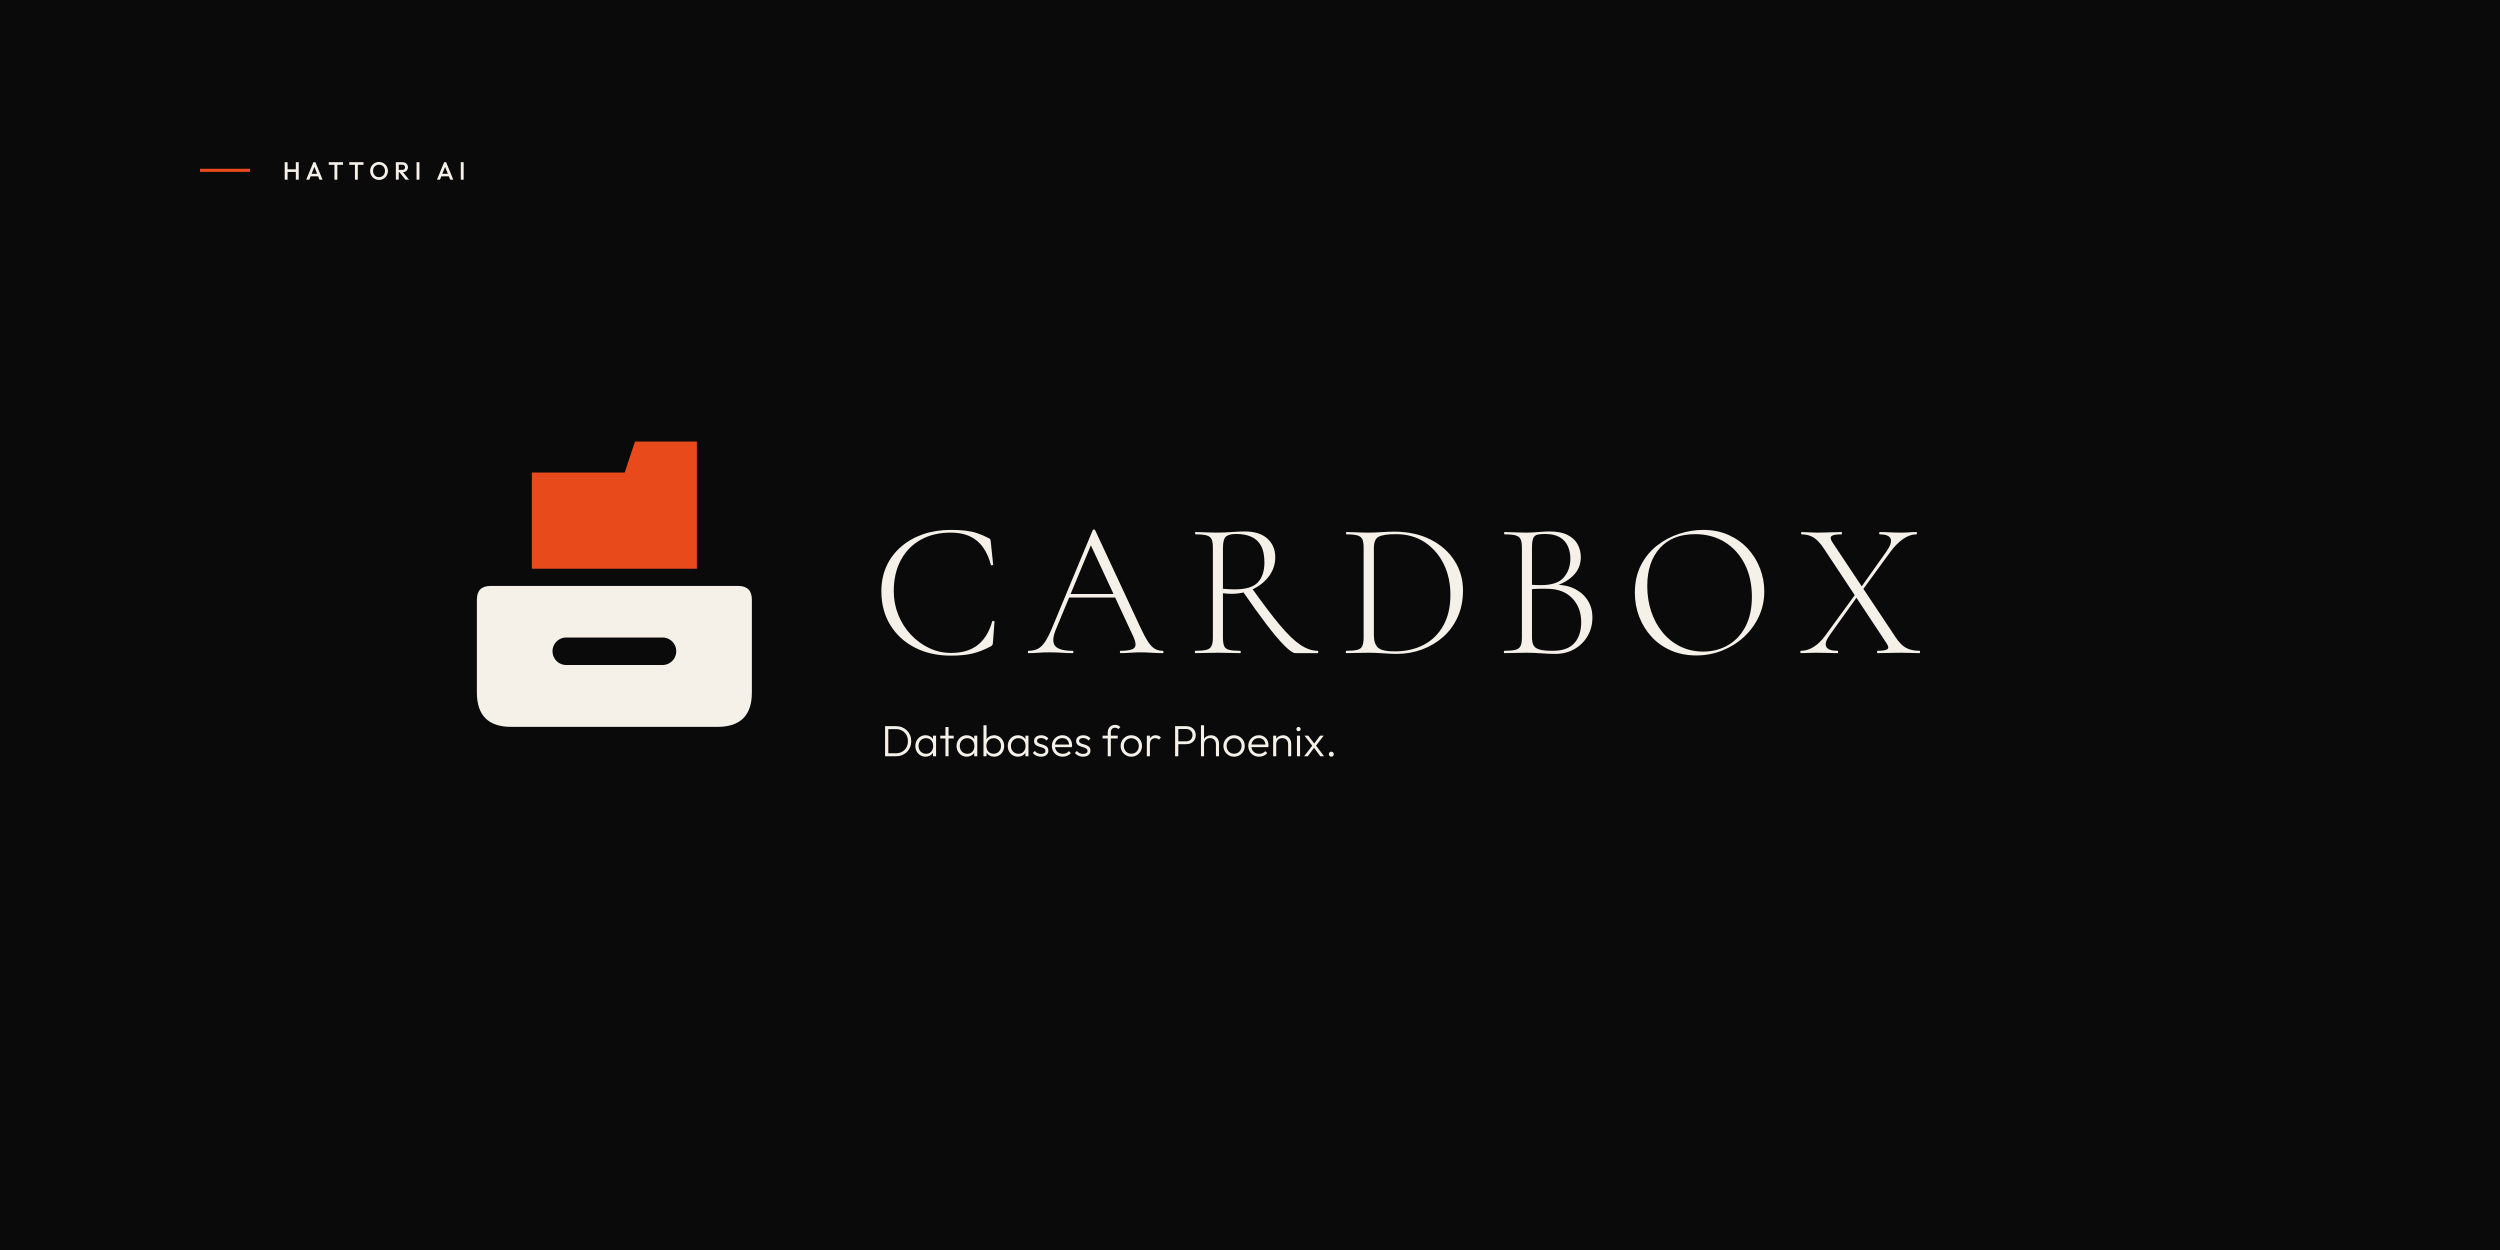
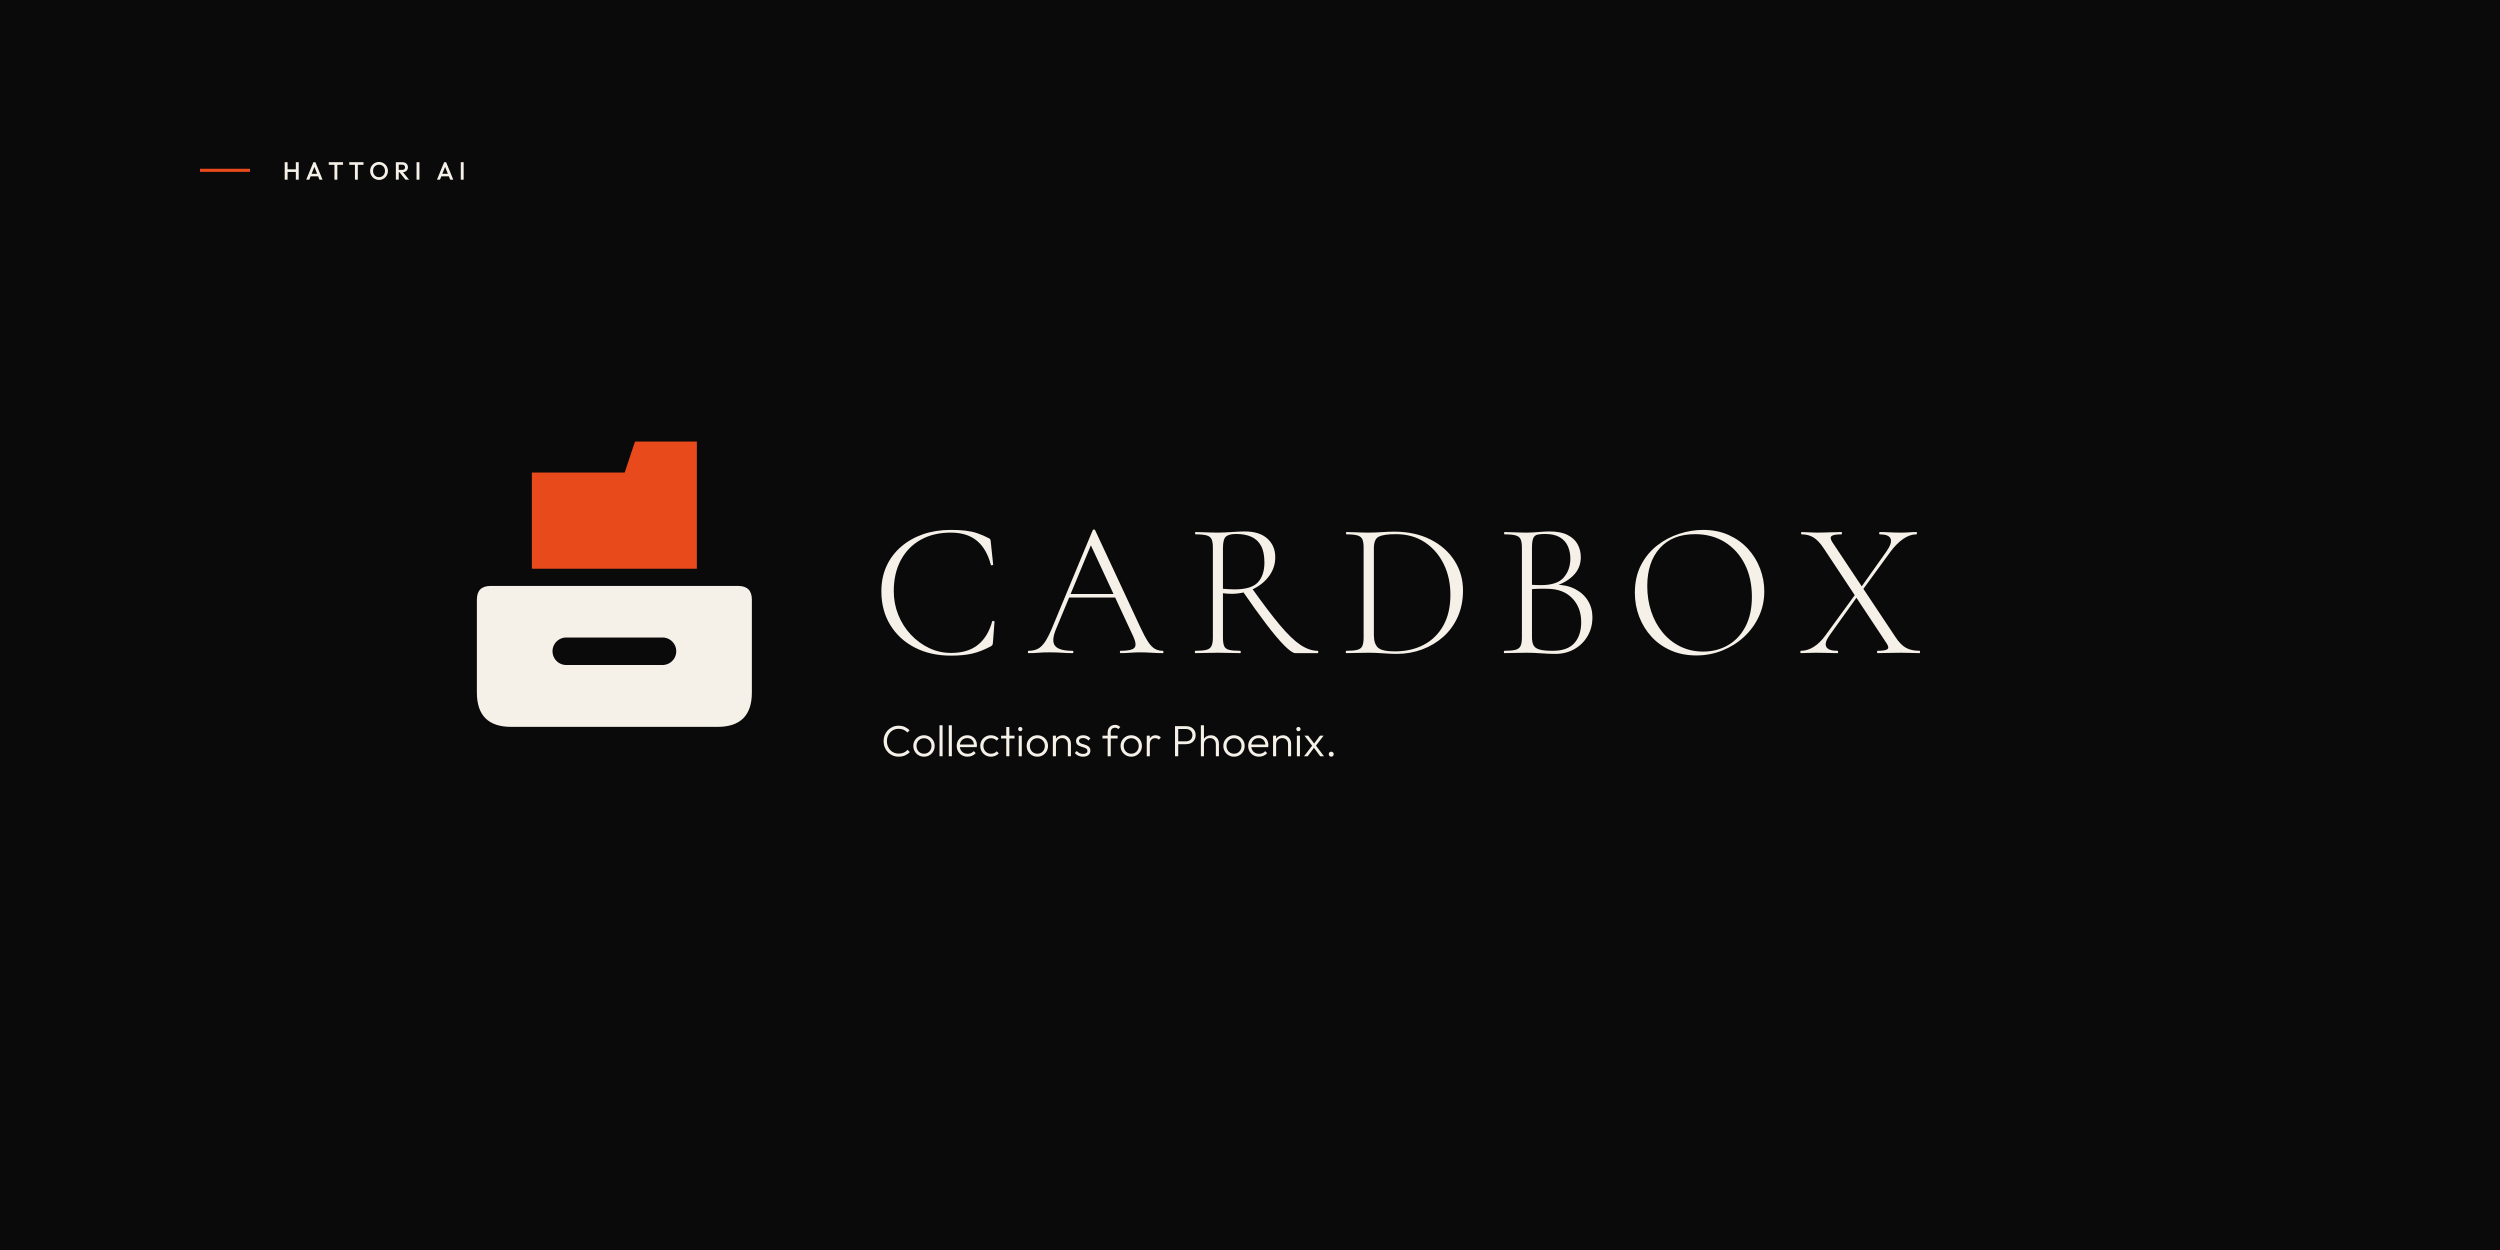
<svg xmlns="http://www.w3.org/2000/svg" width="1600" height="800" viewBox="0 0 1600 800" role="img" aria-labelledby="title description">
  <rect width="1600" height="800" fill="#0a0a0b" />
  <g transform="translate(270 254) scale(2.2)">
    <defs>
      <mask id="cardbox-label" maskUnits="userSpaceOnUse" x="0" y="0" width="112" height="112">
        <rect width="112" height="112" fill="white" />
        <path d="M42 74H70" stroke="black" stroke-width="8" stroke-linecap="round" />
      </mask>
    </defs>
    <path fill="#e84a1c" d="M32 22H59L62 13H80V50H32Z" />
    <g mask="url(#cardbox-label)">
      <path fill="#f5f0e8" d="M20 55H92Q96 55 96 59V86Q96 96 86 96H26Q16 96 16 86V59Q16 55 20 55Z" />
    </g>
  </g>
  <path d="M128 109H160" fill="none" stroke="#e84a1c" stroke-width="2" />
  <g fill="#f5f0e8" aria-label="CARDBOX">
    <path transform="translate(558 418)" d="M50.468 -78.864Q56.048 -78.864 60.078 -78.368Q64.108 -77.872 67.58 -76.694Q71.052 -75.516 74.896 -73.532Q75.64 -73.036 75.826 -72.726Q76.012 -72.416 76.136 -70.804L77.624 -56.668Q77.624 -56.42 76.942 -56.234Q76.26 -56.048 76.136 -56.544Q73.408 -66.836 67.146 -71.982Q60.884 -77.128 50.468 -77.128Q39.432 -77.128 31.248 -72.54Q23.064 -67.952 18.538 -59.52Q14.012 -51.088 14.012 -39.68Q14.012 -31.62 16.926 -24.428Q19.84 -17.236 24.986 -11.78Q30.132 -6.324 36.704 -3.224Q43.276 -0.124 50.716 -0.124Q61.38 -0.124 67.828 -5.27Q74.276 -10.416 77.004 -20.336Q77.128 -20.708 77.81 -20.584Q78.492 -20.46 78.492 -20.212L77.5 -7.068Q77.376 -5.58 77.128 -5.208Q76.88 -4.836 76.136 -4.34Q69.564 -0.868 63.922 0.372Q58.28 1.612 50.592 1.612Q37.572 1.612 27.528 -3.534Q17.484 -8.68 11.78 -17.98Q6.076 -27.28 6.076 -39.556Q6.076 -48.484 9.362 -55.676Q12.648 -62.868 18.662 -68.076Q24.676 -73.284 32.736 -76.074Q40.796 -78.864 50.468 -78.864Z" />
    <path transform="translate(658.068 418)" d="M24.8 -35.588 25.916 -37.82H58.032L58.9 -35.588ZM86.056 -1.488Q86.552 -1.488 86.552 -0.744Q86.552 0.0 86.056 0.0Q82.584 0.0 78.926 -0.248Q75.268 -0.496 71.92 -0.496Q68.076 -0.496 65.286 -0.248Q62.496 0.0 59.148 0.0Q58.652 0.0 58.652 -0.744Q58.652 -1.488 59.148 -1.488Q66.092 -1.488 67.89 -3.348Q69.688 -5.208 67.332 -10.416L39.308 -70.68L41.664 -72.788L17.732 -15.252Q14.632 -7.688 17.236 -4.588Q19.84 -1.488 28.272 -1.488Q28.892 -1.488 28.892 -0.744Q28.892 0.0 28.272 0.0Q24.552 0.0 21.452 -0.248Q18.352 -0.496 13.64 -0.496Q9.3 -0.496 6.634 -0.248Q3.968 0.0 0.248 0.0Q-0.248 0.0 -0.248 -0.744Q-0.248 -1.488 0.248 -1.488Q3.596 -1.488 6.076 -2.728Q8.556 -3.968 10.726 -7.192Q12.896 -10.416 15.376 -16.368L41.292 -78.74Q41.54 -79.112 42.098 -79.112Q42.656 -79.112 42.78 -78.74L71.548 -16.988Q74.4 -10.788 76.632 -7.378Q78.864 -3.968 81.096 -2.728Q83.328 -1.488 86.056 -1.488Z" />
    <path transform="translate(759.5 418)" d="M69.44 0.0Q67.332 0.0 62.496 -4.836Q57.66 -9.672 50.84 -18.662Q44.02 -27.652 35.588 -39.928L41.54 -41.788Q52.204 -26.784 59.644 -17.918Q67.084 -9.052 72.788 -5.27Q78.492 -1.488 83.824 -1.488Q84.196 -1.488 84.196 -0.744Q84.196 0.0 83.824 0.0Q78.244 0.0 74.71 0.0Q71.176 0.0 69.44 0.0ZM37.076 -77.872Q46.624 -77.872 51.646 -73.284Q56.668 -68.696 56.668 -61.38Q56.668 -54.808 52.824 -49.476Q48.98 -44.144 42.594 -41.044Q36.208 -37.944 28.52 -37.944Q27.404 -37.944 25.916 -38.068Q24.428 -38.192 23.188 -38.316V-10.044Q23.188 -6.448 23.932 -4.588Q24.676 -2.728 27.094 -2.108Q29.512 -1.488 34.224 -1.488Q34.596 -1.488 34.596 -0.744Q34.596 0.0 34.224 0.0Q31.248 0.0 27.714 -0.124Q24.18 -0.248 19.84 -0.248Q15.872 -0.248 12.152 -0.124Q8.432 0.0 5.456 0.0Q5.208 0.0 5.208 -0.744Q5.208 -1.488 5.456 -1.488Q10.168 -1.488 12.586 -2.108Q15.004 -2.728 15.872 -4.588Q16.74 -6.448 16.74 -10.044V-67.456Q16.74 -71.052 15.934 -72.85Q15.128 -74.648 12.772 -75.33Q10.416 -76.012 5.704 -76.012Q5.332 -76.012 5.332 -76.756Q5.332 -77.5 5.704 -77.5Q8.556 -77.5 12.214 -77.314Q15.872 -77.128 19.84 -77.128Q23.684 -77.128 28.768 -77.5Q33.852 -77.872 37.076 -77.872ZM49.724 -58.032Q49.724 -64.728 47.554 -68.696Q45.384 -72.664 41.354 -74.462Q37.324 -76.26 31.62 -76.26Q27.156 -76.26 25.172 -74.648Q23.188 -73.036 23.188 -67.208V-41.168Q24.924 -41.044 26.97 -40.92Q29.016 -40.796 30.628 -40.796Q41.292 -40.796 45.508 -45.26Q49.724 -49.724 49.724 -58.032Z" />
    <path transform="translate(857.088 418)" d="M36.828 0.496Q33.356 0.496 28.272 0.124Q23.188 -0.248 18.848 -0.248Q14.88 -0.248 11.16 -0.124Q7.44 0.0 4.464 0.0Q4.216 0.0 4.216 -0.744Q4.216 -1.488 4.464 -1.488Q9.176 -1.488 11.594 -2.108Q14.012 -2.728 14.818 -4.588Q15.624 -6.448 15.624 -10.044V-67.456Q15.624 -71.052 14.818 -72.85Q14.012 -74.648 11.656 -75.33Q9.3 -76.012 4.588 -76.012Q4.34 -76.012 4.34 -76.756Q4.34 -77.5 4.588 -77.5Q7.564 -77.5 11.222 -77.314Q14.88 -77.128 18.848 -77.128Q22.816 -77.128 27.342 -77.438Q31.868 -77.748 35.092 -77.748Q48.36 -77.748 58.28 -72.788Q68.2 -67.828 73.718 -59.272Q79.236 -50.716 79.236 -40.052Q79.236 -30.752 75.888 -23.25Q72.54 -15.748 66.65 -10.478Q60.76 -5.208 53.072 -2.356Q45.384 0.496 36.828 0.496ZM35.588 -1.116Q46.004 -1.116 54.002 -5.27Q62 -9.424 66.588 -17.546Q71.176 -25.668 71.176 -37.324Q71.176 -48.236 66.898 -56.978Q62.62 -65.72 54.808 -70.928Q46.996 -76.136 36.208 -76.136Q28.644 -76.136 25.42 -74.586Q22.196 -73.036 22.196 -67.208V-11.408Q22.196 -6.076 24.738 -3.596Q27.28 -1.116 35.588 -1.116Z" />
    <path transform="translate(957.28 418)" d="M36.952 -42.656 38.316 -43.772Q45.384 -43.772 50.716 -41.044Q56.048 -38.316 58.962 -33.604Q61.876 -28.892 61.876 -22.94Q61.876 -16.244 58.776 -10.912Q55.676 -5.58 50.282 -2.542Q44.888 0.496 38.192 0.496Q34.1 0.496 29.14 0.124Q24.18 -0.248 19.84 -0.248Q15.872 -0.248 12.152 -0.124Q8.432 0.0 5.456 0.0Q5.208 0.0 5.208 -0.744Q5.208 -1.488 5.456 -1.488Q10.168 -1.488 12.586 -2.108Q15.004 -2.728 15.872 -4.588Q16.74 -6.448 16.74 -10.044V-67.456Q16.74 -71.052 15.934 -72.85Q15.128 -74.648 12.772 -75.33Q10.416 -76.012 5.704 -76.012Q5.332 -76.012 5.332 -76.756Q5.332 -77.5 5.704 -77.5Q8.556 -77.5 12.214 -77.314Q15.872 -77.128 19.84 -77.128Q23.064 -77.128 27.342 -77.5Q31.62 -77.872 34.348 -77.872Q41.664 -77.872 46.066 -75.578Q50.468 -73.284 52.452 -69.564Q54.436 -65.844 54.436 -61.38Q54.436 -54.312 49.414 -49.476Q44.392 -44.64 36.952 -42.656ZM31.496 -76.26Q28.52 -76.26 26.66 -75.826Q24.8 -75.392 23.994 -73.532Q23.188 -71.672 23.188 -67.208V-42.904L19.468 -43.896Q23.436 -43.648 26.04 -43.586Q28.644 -43.524 29.016 -43.524Q39.308 -43.524 43.524 -48.422Q47.74 -53.32 47.74 -60.512Q47.74 -64.728 46.19 -68.324Q44.64 -71.92 41.106 -74.09Q37.572 -76.26 31.496 -76.26ZM36.456 -1.488Q45.88 -1.488 50.282 -6.386Q54.684 -11.284 54.684 -19.84Q54.684 -29.14 48.98 -35.092Q43.276 -41.044 33.356 -41.168Q29.884 -41.292 26.536 -41.168Q23.188 -41.044 19.84 -40.548L23.188 -41.912V-10.044Q23.188 -6.944 24.18 -5.022Q25.172 -3.1 28.024 -2.294Q30.876 -1.488 36.456 -1.488Z" />
    <path transform="translate(1040.236 418)" d="M45.384 1.488Q36.456 1.488 29.202 -1.674Q21.948 -4.836 16.802 -10.416Q11.656 -15.996 8.866 -23.25Q6.076 -30.504 6.076 -38.688Q6.076 -48.732 9.982 -56.296Q13.888 -63.86 20.336 -68.882Q26.784 -73.904 34.472 -76.384Q42.16 -78.864 49.724 -78.864Q58.9 -78.864 66.154 -75.578Q73.408 -72.292 78.492 -66.712Q83.576 -61.132 86.242 -54.064Q88.908 -46.996 88.908 -39.556Q88.908 -30.876 85.436 -23.436Q81.964 -15.996 75.95 -10.416Q69.936 -4.836 62.062 -1.674Q54.188 1.488 45.384 1.488ZM49.848 -0.992Q58.528 -0.992 65.596 -5.022Q72.664 -9.052 76.818 -16.926Q80.972 -24.8 80.972 -36.084Q80.972 -47.864 76.446 -56.854Q71.92 -65.844 63.736 -70.99Q55.552 -76.136 44.516 -76.136Q30.132 -76.136 22.072 -67.208Q14.012 -58.28 14.012 -42.904Q14.012 -34.224 16.554 -26.598Q19.096 -18.972 23.87 -13.206Q28.644 -7.44 35.216 -4.216Q41.788 -0.992 49.848 -0.992Z" />
    <path transform="translate(1150.1 418)" d="M51.46 0.0Q51.212 0.0 51.212 -0.744Q51.212 -1.488 51.46 -1.488Q56.544 -1.488 57.846 -2.542Q59.148 -3.596 57.288 -6.324L16.988 -67.208Q13.764 -72.044 10.54 -74.028Q7.316 -76.012 2.852 -76.012Q2.604 -76.012 2.604 -76.756Q2.604 -77.5 2.852 -77.5Q5.084 -77.5 7.502 -77.314Q9.92 -77.128 12.028 -77.128Q16.988 -77.128 21.142 -77.314Q25.296 -77.5 28.396 -77.5Q28.768 -77.5 28.768 -76.756Q28.768 -76.012 28.396 -76.012Q23.312 -76.012 22.072 -74.896Q20.832 -73.78 22.568 -71.052L62.992 -10.292Q66.216 -5.332 69.688 -3.41Q73.16 -1.488 78.492 -1.488Q78.74 -1.488 78.74 -0.744Q78.74 0.0 78.492 0.0Q76.012 0.0 73.036 -0.124Q70.06 -0.248 66.836 -0.248Q62 -0.248 58.342 -0.124Q54.684 0.0 51.46 0.0ZM2.48 0.0Q2.108 0.0 2.108 -0.744Q2.108 -1.488 2.48 -1.488Q6.696 -1.488 10.726 -4.03Q14.756 -6.572 18.228 -11.408L37.82 -38.316L39.184 -37.076L20.832 -11.408Q17.36 -6.572 18.724 -4.03Q20.088 -1.488 25.916 -1.488Q26.288 -1.488 26.288 -0.744Q26.288 0.0 25.916 0.0Q22.692 0.0 19.778 -0.124Q16.864 -0.248 12.028 -0.248Q8.928 -0.248 7.068 -0.124Q5.208 0.0 2.48 0.0ZM41.044 -39.184 39.68 -40.3 57.164 -64.976Q61.008 -70.432 59.892 -73.222Q58.776 -76.012 52.948 -76.012Q52.576 -76.012 52.576 -76.756Q52.576 -77.5 52.948 -77.5Q56.172 -77.5 59.148 -77.314Q62.124 -77.128 66.836 -77.128Q69.936 -77.128 71.796 -77.314Q73.656 -77.5 76.384 -77.5Q76.756 -77.5 76.756 -76.756Q76.756 -76.012 76.384 -76.012Q72.168 -76.012 67.952 -73.098Q63.736 -70.184 59.768 -64.852Z" />
  </g>
-   <g fill="#f5f0e8" aria-label="Databases for Phoenix.">
-     <path transform="translate(564 484)" d="M3.71 0.0V-1.89H9.38Q11.648 -1.89 13.384 -2.884Q15.12 -3.878 16.093 -5.628Q17.066 -7.378 17.066 -9.66Q17.066 -11.914 16.086 -13.657Q15.106 -15.4 13.37 -16.387Q11.634 -17.374 9.38 -17.374H3.766V-19.264H9.422Q11.536 -19.264 13.314 -18.543Q15.092 -17.822 16.415 -16.527Q17.738 -15.232 18.466 -13.475Q19.194 -11.718 19.194 -9.632Q19.194 -7.574 18.466 -5.81Q17.738 -4.046 16.429 -2.744Q15.12 -1.442 13.342 -0.721Q11.564 0.0 9.478 0.0ZM2.45 0.0V-19.264H4.508V0.0Z" />
-     <path transform="translate(584.692 484)" d="M7.686 0.28Q5.824 0.28 4.34 -0.623Q2.856 -1.526 1.995 -3.073Q1.134 -4.62 1.134 -6.552Q1.134 -8.498 1.995 -10.052Q2.856 -11.606 4.333 -12.523Q5.81 -13.44 7.658 -13.44Q9.17 -13.44 10.36 -12.838Q11.55 -12.236 12.299 -11.158Q13.048 -10.08 13.202 -8.652V-4.522Q13.034 -3.094 12.292 -2.009Q11.55 -0.924 10.367 -0.322Q9.184 0.28 7.686 0.28ZM7.994 -1.582Q10.052 -1.582 11.291 -2.961Q12.53 -4.34 12.53 -6.566Q12.53 -8.064 11.963 -9.191Q11.396 -10.318 10.367 -10.948Q9.338 -11.578 7.966 -11.578Q6.566 -11.578 5.488 -10.934Q4.41 -10.29 3.787 -9.163Q3.164 -8.036 3.164 -6.58Q3.164 -5.124 3.787 -3.997Q4.41 -2.87 5.502 -2.226Q6.594 -1.582 7.994 -1.582ZM12.418 0.0V-3.528L12.81 -6.762L12.418 -9.94V-13.16H14.392V0.0Z" />
-     <path transform="translate(601.072 484)" d="M4.018 0.0V-18.704H5.992V0.0ZM0.7 -11.382V-13.16H9.296V-11.382Z" />
-     <path transform="translate(611.068 484)" d="M7.686 0.28Q5.824 0.28 4.34 -0.623Q2.856 -1.526 1.995 -3.073Q1.134 -4.62 1.134 -6.552Q1.134 -8.498 1.995 -10.052Q2.856 -11.606 4.333 -12.523Q5.81 -13.44 7.658 -13.44Q9.17 -13.44 10.36 -12.838Q11.55 -12.236 12.299 -11.158Q13.048 -10.08 13.202 -8.652V-4.522Q13.034 -3.094 12.292 -2.009Q11.55 -0.924 10.367 -0.322Q9.184 0.28 7.686 0.28ZM7.994 -1.582Q10.052 -1.582 11.291 -2.961Q12.53 -4.34 12.53 -6.566Q12.53 -8.064 11.963 -9.191Q11.396 -10.318 10.367 -10.948Q9.338 -11.578 7.966 -11.578Q6.566 -11.578 5.488 -10.934Q4.41 -10.29 3.787 -9.163Q3.164 -8.036 3.164 -6.58Q3.164 -5.124 3.787 -3.997Q4.41 -2.87 5.502 -2.226Q6.594 -1.582 7.994 -1.582ZM12.418 0.0V-3.528L12.81 -6.762L12.418 -9.94V-13.16H14.392V0.0Z" />
-     <path transform="translate(627.448 484)" d="M8.778 0.28Q7.28 0.28 6.069 -0.329Q4.858 -0.938 4.088 -2.023Q3.318 -3.108 3.15 -4.522V-8.652Q3.318 -10.094 4.102 -11.172Q4.886 -12.25 6.104 -12.845Q7.322 -13.44 8.778 -13.44Q10.612 -13.44 12.068 -12.53Q13.524 -11.62 14.371 -10.066Q15.218 -8.512 15.218 -6.552Q15.218 -4.62 14.378 -3.073Q13.538 -1.526 12.075 -0.623Q10.612 0.28 8.778 0.28ZM1.974 0.0V-19.824H3.948V-9.94L3.542 -6.762L3.948 -3.528V0.0ZM8.442 -1.582Q9.842 -1.582 10.906 -2.219Q11.97 -2.856 12.579 -3.99Q13.188 -5.124 13.188 -6.58Q13.188 -8.05 12.579 -9.177Q11.97 -10.304 10.913 -10.941Q9.856 -11.578 8.484 -11.578Q7.112 -11.578 6.062 -10.941Q5.012 -10.304 4.424 -9.177Q3.836 -8.05 3.836 -6.566Q3.836 -5.11 4.417 -3.983Q4.998 -2.856 6.041 -2.219Q7.084 -1.582 8.442 -1.582Z" />
-     <path transform="translate(643.828 484)" d="M7.686 0.28Q5.824 0.28 4.34 -0.623Q2.856 -1.526 1.995 -3.073Q1.134 -4.62 1.134 -6.552Q1.134 -8.498 1.995 -10.052Q2.856 -11.606 4.333 -12.523Q5.81 -13.44 7.658 -13.44Q9.17 -13.44 10.36 -12.838Q11.55 -12.236 12.299 -11.158Q13.048 -10.08 13.202 -8.652V-4.522Q13.034 -3.094 12.292 -2.009Q11.55 -0.924 10.367 -0.322Q9.184 0.28 7.686 0.28ZM7.994 -1.582Q10.052 -1.582 11.291 -2.961Q12.53 -4.34 12.53 -6.566Q12.53 -8.064 11.963 -9.191Q11.396 -10.318 10.367 -10.948Q9.338 -11.578 7.966 -11.578Q6.566 -11.578 5.488 -10.934Q4.41 -10.29 3.787 -9.163Q3.164 -8.036 3.164 -6.58Q3.164 -5.124 3.787 -3.997Q4.41 -2.87 5.502 -2.226Q6.594 -1.582 7.994 -1.582ZM12.418 0.0V-3.528L12.81 -6.762L12.418 -9.94V-13.16H14.392V0.0Z" />
-     <path transform="translate(660.208 484)" d="M6.02 0.28Q4.942 0.28 3.969 -0.014Q2.996 -0.308 2.198 -0.84Q1.4 -1.372 0.798 -2.1L2.072 -3.388Q2.842 -2.436 3.843 -1.974Q4.844 -1.512 6.062 -1.512Q7.378 -1.512 8.12 -2.009Q8.862 -2.506 8.862 -3.402Q8.862 -4.242 8.337 -4.718Q7.812 -5.194 6.979 -5.481Q6.146 -5.768 5.222 -6.034Q4.298 -6.3 3.465 -6.706Q2.632 -7.112 2.107 -7.833Q1.582 -8.554 1.582 -9.744Q1.582 -10.864 2.135 -11.69Q2.688 -12.516 3.703 -12.978Q4.718 -13.44 6.118 -13.44Q7.616 -13.44 8.813 -12.908Q10.01 -12.376 10.752 -11.34L9.478 -10.066Q8.904 -10.822 8.022 -11.235Q7.14 -11.648 6.034 -11.648Q4.788 -11.648 4.13 -11.158Q3.472 -10.668 3.472 -9.884Q3.472 -9.114 3.997 -8.68Q4.522 -8.246 5.355 -7.98Q6.188 -7.714 7.112 -7.448Q8.036 -7.182 8.869 -6.748Q9.702 -6.314 10.227 -5.572Q10.752 -4.83 10.752 -3.584Q10.752 -1.806 9.471 -0.763Q8.19 0.28 6.02 0.28Z" />
-     <path transform="translate(672.08 484)" d="M8.05 0.28Q6.076 0.28 4.508 -0.616Q2.94 -1.512 2.03 -3.073Q1.12 -4.634 1.12 -6.594Q1.12 -8.54 2.009 -10.087Q2.898 -11.634 4.438 -12.537Q5.978 -13.44 7.882 -13.44Q9.688 -13.44 11.074 -12.621Q12.46 -11.802 13.251 -10.36Q14.042 -8.918 14.042 -7.056Q14.042 -6.832 14.014 -6.538Q13.986 -6.244 13.916 -5.852H2.506V-7.518H12.838L12.138 -6.916Q12.166 -8.358 11.648 -9.408Q11.13 -10.458 10.164 -11.039Q9.198 -11.62 7.84 -11.62Q6.412 -11.62 5.341 -10.997Q4.27 -10.374 3.675 -9.268Q3.08 -8.162 3.08 -6.664Q3.08 -5.138 3.703 -3.99Q4.326 -2.842 5.46 -2.205Q6.594 -1.568 8.092 -1.568Q9.282 -1.568 10.29 -2.002Q11.298 -2.436 11.998 -3.29L13.272 -2.002Q12.348 -0.91 10.983 -0.315Q9.618 0.28 8.05 0.28Z" />
-     <path transform="translate(687.144 484)" d="M6.02 0.28Q4.942 0.28 3.969 -0.014Q2.996 -0.308 2.198 -0.84Q1.4 -1.372 0.798 -2.1L2.072 -3.388Q2.842 -2.436 3.843 -1.974Q4.844 -1.512 6.062 -1.512Q7.378 -1.512 8.12 -2.009Q8.862 -2.506 8.862 -3.402Q8.862 -4.242 8.337 -4.718Q7.812 -5.194 6.979 -5.481Q6.146 -5.768 5.222 -6.034Q4.298 -6.3 3.465 -6.706Q2.632 -7.112 2.107 -7.833Q1.582 -8.554 1.582 -9.744Q1.582 -10.864 2.135 -11.69Q2.688 -12.516 3.703 -12.978Q4.718 -13.44 6.118 -13.44Q7.616 -13.44 8.813 -12.908Q10.01 -12.376 10.752 -11.34L9.478 -10.066Q8.904 -10.822 8.022 -11.235Q7.14 -11.648 6.034 -11.648Q4.788 -11.648 4.13 -11.158Q3.472 -10.668 3.472 -9.884Q3.472 -9.114 3.997 -8.68Q4.522 -8.246 5.355 -7.98Q6.188 -7.714 7.112 -7.448Q8.036 -7.182 8.869 -6.748Q9.702 -6.314 10.227 -5.572Q10.752 -4.83 10.752 -3.584Q10.752 -1.806 9.471 -0.763Q8.19 0.28 6.02 0.28Z" />
-     <path transform="translate(705.036 484)" d="M3.92 0.0V-15.386Q3.92 -16.772 4.522 -17.829Q5.124 -18.886 6.195 -19.488Q7.266 -20.09 8.652 -20.09Q9.716 -20.09 10.528 -19.719Q11.34 -19.348 11.998 -18.662L10.71 -17.374Q10.276 -17.822 9.779 -18.039Q9.282 -18.256 8.638 -18.256Q7.336 -18.256 6.615 -17.479Q5.894 -16.702 5.894 -15.344V0.0ZM0.602 -11.382V-13.16H10.304V-11.382Z" />
-     <path transform="translate(716.096 484)" d="M7.952 0.28Q6.034 0.28 4.487 -0.637Q2.94 -1.554 2.03 -3.122Q1.12 -4.69 1.12 -6.622Q1.12 -8.54 2.03 -10.08Q2.94 -11.62 4.487 -12.53Q6.034 -13.44 7.952 -13.44Q9.87 -13.44 11.417 -12.537Q12.964 -11.634 13.874 -10.087Q14.784 -8.54 14.784 -6.622Q14.784 -4.676 13.874 -3.115Q12.964 -1.554 11.417 -0.637Q9.87 0.28 7.952 0.28ZM7.952 -1.61Q9.338 -1.61 10.423 -2.261Q11.508 -2.912 12.131 -4.053Q12.754 -5.194 12.754 -6.636Q12.754 -8.05 12.124 -9.156Q11.494 -10.262 10.416 -10.906Q9.338 -11.55 7.952 -11.55Q6.58 -11.55 5.488 -10.906Q4.396 -10.262 3.773 -9.156Q3.15 -8.05 3.15 -6.622Q3.15 -5.18 3.773 -4.046Q4.396 -2.912 5.488 -2.261Q6.58 -1.61 7.952 -1.61Z" />
-     <path transform="translate(732 484)" d="M1.974 0.0V-13.16H3.948V0.0ZM3.948 -7.672 3.122 -8.022Q3.122 -10.528 4.34 -11.984Q5.558 -13.44 7.686 -13.44Q8.666 -13.44 9.485 -13.09Q10.304 -12.74 11.004 -11.97L9.702 -10.612Q9.226 -11.13 8.659 -11.354Q8.092 -11.578 7.35 -11.578Q5.852 -11.578 4.9 -10.591Q3.948 -9.604 3.948 -7.672Z" />
-     <path transform="translate(749.612 484)" d="M3.78 -7.728V-9.534H9.45Q10.648 -9.534 11.582 -10.014Q12.516 -10.494 13.055 -11.383Q13.594 -12.271 13.594 -13.496Q13.594 -14.721 13.055 -15.609Q12.516 -16.498 11.582 -16.978Q10.648 -17.458 9.45 -17.458H3.78V-19.264H9.604Q11.34 -19.264 12.705 -18.55Q14.07 -17.836 14.868 -16.544Q15.666 -15.251 15.666 -13.499Q15.666 -11.746 14.868 -10.451Q14.07 -9.156 12.705 -8.442Q11.34 -7.728 9.604 -7.728ZM2.45 0.0V-19.264H4.508V0.0Z" />
-     <path transform="translate(766.636 484)" d="M11.564 0.0V-7.728Q11.564 -9.45 10.535 -10.528Q9.506 -11.606 7.829 -11.606Q6.688 -11.606 5.815 -11.109Q4.942 -10.612 4.445 -9.744Q3.948 -8.876 3.948 -7.742L3.052 -8.246Q3.052 -9.744 3.745 -10.913Q4.438 -12.082 5.641 -12.761Q6.843 -13.44 8.364 -13.44Q9.884 -13.44 11.053 -12.754Q12.222 -12.068 12.88 -10.857Q13.538 -9.646 13.538 -8.064V0.0ZM1.974 0.0V-19.824H3.948V0.0Z" />
-     <path transform="translate(781.868 484)" d="M7.952 0.28Q6.034 0.28 4.487 -0.637Q2.94 -1.554 2.03 -3.122Q1.12 -4.69 1.12 -6.622Q1.12 -8.54 2.03 -10.08Q2.94 -11.62 4.487 -12.53Q6.034 -13.44 7.952 -13.44Q9.87 -13.44 11.417 -12.537Q12.964 -11.634 13.874 -10.087Q14.784 -8.54 14.784 -6.622Q14.784 -4.676 13.874 -3.115Q12.964 -1.554 11.417 -0.637Q9.87 0.28 7.952 0.28ZM7.952 -1.61Q9.338 -1.61 10.423 -2.261Q11.508 -2.912 12.131 -4.053Q12.754 -5.194 12.754 -6.636Q12.754 -8.05 12.124 -9.156Q11.494 -10.262 10.416 -10.906Q9.338 -11.55 7.952 -11.55Q6.58 -11.55 5.488 -10.906Q4.396 -10.262 3.773 -9.156Q3.15 -8.05 3.15 -6.622Q3.15 -5.18 3.773 -4.046Q4.396 -2.912 5.488 -2.261Q6.58 -1.61 7.952 -1.61Z" />
-     <path transform="translate(797.772 484)" d="M8.05 0.28Q6.076 0.28 4.508 -0.616Q2.94 -1.512 2.03 -3.073Q1.12 -4.634 1.12 -6.594Q1.12 -8.54 2.009 -10.087Q2.898 -11.634 4.438 -12.537Q5.978 -13.44 7.882 -13.44Q9.688 -13.44 11.074 -12.621Q12.46 -11.802 13.251 -10.36Q14.042 -8.918 14.042 -7.056Q14.042 -6.832 14.014 -6.538Q13.986 -6.244 13.916 -5.852H2.506V-7.518H12.838L12.138 -6.916Q12.166 -8.358 11.648 -9.408Q11.13 -10.458 10.164 -11.039Q9.198 -11.62 7.84 -11.62Q6.412 -11.62 5.341 -10.997Q4.27 -10.374 3.675 -9.268Q3.08 -8.162 3.08 -6.664Q3.08 -5.138 3.703 -3.99Q4.326 -2.842 5.46 -2.205Q6.594 -1.568 8.092 -1.568Q9.282 -1.568 10.29 -2.002Q11.298 -2.436 11.998 -3.29L13.272 -2.002Q12.348 -0.91 10.983 -0.315Q9.618 0.28 8.05 0.28Z" />
-     <path transform="translate(812.836 484)" d="M11.564 0.0V-7.728Q11.564 -9.45 10.535 -10.528Q9.506 -11.606 7.829 -11.606Q6.688 -11.606 5.815 -11.109Q4.942 -10.612 4.445 -9.744Q3.948 -8.876 3.948 -7.742L3.052 -8.246Q3.052 -9.744 3.745 -10.913Q4.438 -12.082 5.641 -12.761Q6.843 -13.44 8.364 -13.44Q9.884 -13.44 11.053 -12.705Q12.222 -11.97 12.88 -10.745Q13.538 -9.52 13.538 -8.064V0.0ZM1.974 0.0V-13.16H3.948V0.0Z" />
-     <path transform="translate(828.068 484)" d="M1.988 0.0V-13.16H3.962V0.0ZM2.968 -16.002Q2.394 -16.002 2.009 -16.408Q1.624 -16.814 1.624 -17.388Q1.624 -17.976 2.009 -18.368Q2.394 -18.76 2.968 -18.76Q3.57 -18.76 3.955 -18.368Q4.34 -17.976 4.34 -17.388Q4.34 -16.814 3.955 -16.408Q3.57 -16.002 2.968 -16.002Z" />
-     <path transform="translate(834.032 484)" d="M10.948 0.0 6.538 -5.978 6.132 -6.328 0.84 -13.16H3.262L7.364 -7.77L7.756 -7.448L13.356 0.0ZM0.602 0.0 6.146 -7.224 7.238 -5.768 2.94 0.0ZM7.882 -6.356 6.776 -7.77 10.794 -13.16H13.118Z" />
-     <path transform="translate(848.004 484)" d="M4.046 0.28Q3.36 0.28 2.912 -0.196Q2.464 -0.672 2.464 -1.33Q2.464 -2.016 2.912 -2.471Q3.36 -2.926 4.046 -2.926Q4.732 -2.926 5.18 -2.471Q5.628 -2.016 5.628 -1.33Q5.628 -0.672 5.18 -0.196Q4.732 0.28 4.046 0.28Z" />
+   <g fill="#f5f0e8" aria-label="Collections for Phoenix.">
+     <path transform="translate(564 484)" d="M11.186 0.28Q9.114 0.28 7.343 -0.476Q5.572 -1.232 4.256 -2.597Q2.94 -3.962 2.219 -5.768Q1.498 -7.574 1.498 -9.646Q1.498 -11.732 2.212 -13.531Q2.926 -15.33 4.235 -16.674Q5.544 -18.018 7.301 -18.781Q9.058 -19.544 11.116 -19.544Q13.328 -19.544 15.078 -18.76Q16.828 -17.976 18.144 -16.604L16.73 -15.19Q15.736 -16.31 14.308 -16.94Q12.88 -17.57 11.116 -17.57Q9.492 -17.57 8.127 -16.982Q6.762 -16.394 5.747 -15.323Q4.732 -14.252 4.179 -12.803Q3.626 -11.354 3.626 -9.646Q3.626 -7.938 4.186 -6.482Q4.746 -5.026 5.754 -3.948Q6.762 -2.87 8.141 -2.282Q9.52 -1.694 11.144 -1.694Q12.992 -1.694 14.434 -2.338Q15.876 -2.982 16.87 -4.102L18.284 -2.688Q16.982 -1.302 15.19 -0.511Q13.398 0.28 11.186 0.28Z" />
+     <path transform="translate(583.404 484)" d="M7.952 0.28Q6.034 0.28 4.487 -0.637Q2.94 -1.554 2.03 -3.122Q1.12 -4.69 1.12 -6.622Q1.12 -8.54 2.03 -10.08Q2.94 -11.62 4.487 -12.53Q6.034 -13.44 7.952 -13.44Q9.87 -13.44 11.417 -12.537Q12.964 -11.634 13.874 -10.087Q14.784 -8.54 14.784 -6.622Q14.784 -4.676 13.874 -3.115Q12.964 -1.554 11.417 -0.637Q9.87 0.28 7.952 0.28ZM7.952 -1.61Q9.338 -1.61 10.423 -2.261Q11.508 -2.912 12.131 -4.053Q12.754 -5.194 12.754 -6.636Q12.754 -8.05 12.124 -9.156Q11.494 -10.262 10.416 -10.906Q9.338 -11.55 7.952 -11.55Q6.58 -11.55 5.488 -10.906Q4.396 -10.262 3.773 -9.156Q3.15 -8.05 3.15 -6.622Q3.15 -5.18 3.773 -4.046Q4.396 -2.912 5.488 -2.261Q6.58 -1.61 7.952 -1.61Z" />
+     <path transform="translate(599.308 484)" d="M1.974 0.0V-19.824H3.948V0.0Z" />
+     <path transform="translate(605.244 484)" d="M1.974 0.0V-19.824H3.948V0.0Z" />
+     <path transform="translate(611.18 484)" d="M8.05 0.28Q6.076 0.28 4.508 -0.616Q2.94 -1.512 2.03 -3.073Q1.12 -4.634 1.12 -6.594Q1.12 -8.54 2.009 -10.087Q2.898 -11.634 4.438 -12.537Q5.978 -13.44 7.882 -13.44Q9.688 -13.44 11.074 -12.621Q12.46 -11.802 13.251 -10.36Q14.042 -8.918 14.042 -7.056Q14.042 -6.832 14.014 -6.538Q13.986 -6.244 13.916 -5.852H2.506V-7.518H12.838L12.138 -6.916Q12.166 -8.358 11.648 -9.408Q11.13 -10.458 10.164 -11.039Q9.198 -11.62 7.84 -11.62Q6.412 -11.62 5.341 -10.997Q4.27 -10.374 3.675 -9.268Q3.08 -8.162 3.08 -6.664Q3.08 -5.138 3.703 -3.99Q4.326 -2.842 5.46 -2.205Q6.594 -1.568 8.092 -1.568Q9.282 -1.568 10.29 -2.002Q11.298 -2.436 11.998 -3.29L13.272 -2.002Q12.348 -0.91 10.983 -0.315Q9.618 0.28 8.05 0.28Z" />
+     <path transform="translate(626.244 484)" d="M7.966 0.28Q6.034 0.28 4.48 -0.63Q2.926 -1.54 2.023 -3.108Q1.12 -4.676 1.12 -6.608Q1.12 -8.54 2.023 -10.087Q2.926 -11.634 4.48 -12.537Q6.034 -13.44 7.966 -13.44Q9.45 -13.44 10.738 -12.88Q12.026 -12.32 12.936 -11.298L11.634 -9.982Q10.962 -10.738 10.017 -11.144Q9.072 -11.55 7.966 -11.55Q6.58 -11.55 5.488 -10.906Q4.396 -10.262 3.773 -9.156Q3.15 -8.05 3.15 -6.608Q3.15 -5.166 3.773 -4.039Q4.396 -2.912 5.488 -2.261Q6.58 -1.61 7.966 -1.61Q9.086 -1.61 10.038 -2.016Q10.99 -2.422 11.676 -3.192L12.978 -1.876Q12.054 -0.84 10.752 -0.28Q9.45 0.28 7.966 0.28Z" />
+     <path transform="translate(639.992 484)" d="M4.018 0.0V-18.704H5.992V0.0ZM0.7 -11.382V-13.16H9.296V-11.382Z" />
+     <path transform="translate(649.988 484)" d="M1.988 0.0V-13.16H3.962V0.0ZM2.968 -16.002Q2.394 -16.002 2.009 -16.408Q1.624 -16.814 1.624 -17.388Q1.624 -17.976 2.009 -18.368Q2.394 -18.76 2.968 -18.76Q3.57 -18.76 3.955 -18.368Q4.34 -17.976 4.34 -17.388Q4.34 -16.814 3.955 -16.408Q3.57 -16.002 2.968 -16.002Z" />
+     <path transform="translate(655.952 484)" d="M7.952 0.28Q6.034 0.28 4.487 -0.637Q2.94 -1.554 2.03 -3.122Q1.12 -4.69 1.12 -6.622Q1.12 -8.54 2.03 -10.08Q2.94 -11.62 4.487 -12.53Q6.034 -13.44 7.952 -13.44Q9.87 -13.44 11.417 -12.537Q12.964 -11.634 13.874 -10.087Q14.784 -8.54 14.784 -6.622Q14.784 -4.676 13.874 -3.115Q12.964 -1.554 11.417 -0.637Q9.87 0.28 7.952 0.28ZM7.952 -1.61Q9.338 -1.61 10.423 -2.261Q11.508 -2.912 12.131 -4.053Q12.754 -5.194 12.754 -6.636Q12.754 -8.05 12.124 -9.156Q11.494 -10.262 10.416 -10.906Q9.338 -11.55 7.952 -11.55Q6.58 -11.55 5.488 -10.906Q4.396 -10.262 3.773 -9.156Q3.15 -8.05 3.15 -6.622Q3.15 -5.18 3.773 -4.046Q4.396 -2.912 5.488 -2.261Q6.58 -1.61 7.952 -1.61Z" />
+     <path transform="translate(671.856 484)" d="M11.564 0.0V-7.728Q11.564 -9.45 10.535 -10.528Q9.506 -11.606 7.829 -11.606Q6.688 -11.606 5.815 -11.109Q4.942 -10.612 4.445 -9.744Q3.948 -8.876 3.948 -7.742L3.052 -8.246Q3.052 -9.744 3.745 -10.913Q4.438 -12.082 5.641 -12.761Q6.843 -13.44 8.364 -13.44Q9.884 -13.44 11.053 -12.705Q12.222 -11.97 12.88 -10.745Q13.538 -9.52 13.538 -8.064V0.0ZM1.974 0.0V-13.16H3.948V0.0Z" />
+     <path transform="translate(687.088 484)" d="M6.02 0.28Q4.942 0.28 3.969 -0.014Q2.996 -0.308 2.198 -0.84Q1.4 -1.372 0.798 -2.1L2.072 -3.388Q2.842 -2.436 3.843 -1.974Q4.844 -1.512 6.062 -1.512Q7.378 -1.512 8.12 -2.009Q8.862 -2.506 8.862 -3.402Q8.862 -4.242 8.337 -4.718Q7.812 -5.194 6.979 -5.481Q6.146 -5.768 5.222 -6.034Q4.298 -6.3 3.465 -6.706Q2.632 -7.112 2.107 -7.833Q1.582 -8.554 1.582 -9.744Q1.582 -10.864 2.135 -11.69Q2.688 -12.516 3.703 -12.978Q4.718 -13.44 6.118 -13.44Q7.616 -13.44 8.813 -12.908Q10.01 -12.376 10.752 -11.34L9.478 -10.066Q8.904 -10.822 8.022 -11.235Q7.14 -11.648 6.034 -11.648Q4.788 -11.648 4.13 -11.158Q3.472 -10.668 3.472 -9.884Q3.472 -9.114 3.997 -8.68Q4.522 -8.246 5.355 -7.98Q6.188 -7.714 7.112 -7.448Q8.036 -7.182 8.869 -6.748Q9.702 -6.314 10.227 -5.572Q10.752 -4.83 10.752 -3.584Q10.752 -1.806 9.471 -0.763Q8.19 0.28 6.02 0.28Z" />
+     <path transform="translate(704.98 484)" d="M3.92 0.0V-15.386Q3.92 -16.772 4.522 -17.829Q5.124 -18.886 6.195 -19.488Q7.266 -20.09 8.652 -20.09Q9.716 -20.09 10.528 -19.719Q11.34 -19.348 11.998 -18.662L10.71 -17.374Q10.276 -17.822 9.779 -18.039Q9.282 -18.256 8.638 -18.256Q7.336 -18.256 6.615 -17.479Q5.894 -16.702 5.894 -15.344V0.0ZM0.602 -11.382V-13.16H10.304V-11.382Z" />
+     <path transform="translate(716.04 484)" d="M7.952 0.28Q6.034 0.28 4.487 -0.637Q2.94 -1.554 2.03 -3.122Q1.12 -4.69 1.12 -6.622Q1.12 -8.54 2.03 -10.08Q2.94 -11.62 4.487 -12.53Q6.034 -13.44 7.952 -13.44Q9.87 -13.44 11.417 -12.537Q12.964 -11.634 13.874 -10.087Q14.784 -8.54 14.784 -6.622Q14.784 -4.676 13.874 -3.115Q12.964 -1.554 11.417 -0.637Q9.87 0.28 7.952 0.28ZM7.952 -1.61Q9.338 -1.61 10.423 -2.261Q11.508 -2.912 12.131 -4.053Q12.754 -5.194 12.754 -6.636Q12.754 -8.05 12.124 -9.156Q11.494 -10.262 10.416 -10.906Q9.338 -11.55 7.952 -11.55Q6.58 -11.55 5.488 -10.906Q4.396 -10.262 3.773 -9.156Q3.15 -8.05 3.15 -6.622Q3.15 -5.18 3.773 -4.046Q4.396 -2.912 5.488 -2.261Q6.58 -1.61 7.952 -1.61Z" />
+     <path transform="translate(731.944 484)" d="M1.974 0.0V-13.16H3.948V0.0ZM3.948 -7.672 3.122 -8.022Q3.122 -10.528 4.34 -11.984Q5.558 -13.44 7.686 -13.44Q8.666 -13.44 9.485 -13.09Q10.304 -12.74 11.004 -11.97L9.702 -10.612Q9.226 -11.13 8.659 -11.354Q8.092 -11.578 7.35 -11.578Q5.852 -11.578 4.9 -10.591Q3.948 -9.604 3.948 -7.672Z" />
+     <path transform="translate(749.556 484)" d="M3.78 -7.728V-9.534H9.45Q10.648 -9.534 11.582 -10.014Q12.516 -10.494 13.055 -11.383Q13.594 -12.271 13.594 -13.496Q13.594 -14.721 13.055 -15.609Q12.516 -16.498 11.582 -16.978Q10.648 -17.458 9.45 -17.458H3.78V-19.264H9.604Q11.34 -19.264 12.705 -18.55Q14.07 -17.836 14.868 -16.544Q15.666 -15.251 15.666 -13.499Q15.666 -11.746 14.868 -10.451Q14.07 -9.156 12.705 -8.442Q11.34 -7.728 9.604 -7.728ZM2.45 0.0V-19.264H4.508V0.0Z" />
+     <path transform="translate(766.58 484)" d="M11.564 0.0V-7.728Q11.564 -9.45 10.535 -10.528Q9.506 -11.606 7.829 -11.606Q6.688 -11.606 5.815 -11.109Q4.942 -10.612 4.445 -9.744Q3.948 -8.876 3.948 -7.742L3.052 -8.246Q3.052 -9.744 3.745 -10.913Q4.438 -12.082 5.641 -12.761Q6.843 -13.44 8.364 -13.44Q9.884 -13.44 11.053 -12.754Q12.222 -12.068 12.88 -10.857Q13.538 -9.646 13.538 -8.064V0.0ZM1.974 0.0V-19.824H3.948V0.0Z" />
+     <path transform="translate(781.812 484)" d="M7.952 0.28Q6.034 0.28 4.487 -0.637Q2.94 -1.554 2.03 -3.122Q1.12 -4.69 1.12 -6.622Q1.12 -8.54 2.03 -10.08Q2.94 -11.62 4.487 -12.53Q6.034 -13.44 7.952 -13.44Q9.87 -13.44 11.417 -12.537Q12.964 -11.634 13.874 -10.087Q14.784 -8.54 14.784 -6.622Q14.784 -4.676 13.874 -3.115Q12.964 -1.554 11.417 -0.637Q9.87 0.28 7.952 0.28ZM7.952 -1.61Q9.338 -1.61 10.423 -2.261Q11.508 -2.912 12.131 -4.053Q12.754 -5.194 12.754 -6.636Q12.754 -8.05 12.124 -9.156Q11.494 -10.262 10.416 -10.906Q9.338 -11.55 7.952 -11.55Q6.58 -11.55 5.488 -10.906Q4.396 -10.262 3.773 -9.156Q3.15 -8.05 3.15 -6.622Q3.15 -5.18 3.773 -4.046Q4.396 -2.912 5.488 -2.261Q6.58 -1.61 7.952 -1.61Z" />
+     <path transform="translate(797.716 484)" d="M8.05 0.28Q6.076 0.28 4.508 -0.616Q2.94 -1.512 2.03 -3.073Q1.12 -4.634 1.12 -6.594Q1.12 -8.54 2.009 -10.087Q2.898 -11.634 4.438 -12.537Q5.978 -13.44 7.882 -13.44Q9.688 -13.44 11.074 -12.621Q12.46 -11.802 13.251 -10.36Q14.042 -8.918 14.042 -7.056Q14.042 -6.832 14.014 -6.538Q13.986 -6.244 13.916 -5.852H2.506V-7.518H12.838L12.138 -6.916Q12.166 -8.358 11.648 -9.408Q11.13 -10.458 10.164 -11.039Q9.198 -11.62 7.84 -11.62Q6.412 -11.62 5.341 -10.997Q4.27 -10.374 3.675 -9.268Q3.08 -8.162 3.08 -6.664Q3.08 -5.138 3.703 -3.99Q4.326 -2.842 5.46 -2.205Q6.594 -1.568 8.092 -1.568Q9.282 -1.568 10.29 -2.002Q11.298 -2.436 11.998 -3.29L13.272 -2.002Q12.348 -0.91 10.983 -0.315Q9.618 0.28 8.05 0.28Z" />
+     <path transform="translate(812.78 484)" d="M11.564 0.0V-7.728Q11.564 -9.45 10.535 -10.528Q9.506 -11.606 7.829 -11.606Q6.688 -11.606 5.815 -11.109Q4.942 -10.612 4.445 -9.744Q3.948 -8.876 3.948 -7.742L3.052 -8.246Q3.052 -9.744 3.745 -10.913Q4.438 -12.082 5.641 -12.761Q6.843 -13.44 8.364 -13.44Q9.884 -13.44 11.053 -12.705Q12.222 -11.97 12.88 -10.745Q13.538 -9.52 13.538 -8.064V0.0ZM1.974 0.0V-13.16H3.948V0.0Z" />
+     <path transform="translate(828.012 484)" d="M1.988 0.0V-13.16H3.962V0.0ZM2.968 -16.002Q2.394 -16.002 2.009 -16.408Q1.624 -16.814 1.624 -17.388Q1.624 -17.976 2.009 -18.368Q2.394 -18.76 2.968 -18.76Q3.57 -18.76 3.955 -18.368Q4.34 -17.976 4.34 -17.388Q4.34 -16.814 3.955 -16.408Q3.57 -16.002 2.968 -16.002Z" />
+     <path transform="translate(833.976 484)" d="M10.948 0.0 6.538 -5.978 6.132 -6.328 0.84 -13.16H3.262L7.364 -7.77L7.756 -7.448L13.356 0.0ZM0.602 0.0 6.146 -7.224 7.238 -5.768 2.94 0.0ZM7.882 -6.356 6.776 -7.77 10.794 -13.16H13.118Z" />
+     <path transform="translate(847.948 484)" d="M4.046 0.28Q3.36 0.28 2.912 -0.196Q2.464 -0.672 2.464 -1.33Q2.464 -2.016 2.912 -2.471Q3.36 -2.926 4.046 -2.926Q4.732 -2.926 5.18 -2.471Q5.628 -2.016 5.628 -1.33Q5.628 -0.672 5.18 -0.196Q4.732 0.28 4.046 0.28Z" />
  </g>
  <g fill="#f5f0e8" aria-label="HATTORI AI">
    <path transform="translate(181 115)" d="M1.216 0.0V-11.2H3.056V0.0ZM8.336 0.0V-11.2H10.176V0.0ZM2.48 -4.96V-6.64H8.736V-4.96Z" />
    <path transform="translate(195.592 115)" d="M0.384 0.0 4.992 -11.2H6.272L10.848 0.0H8.864L5.28 -9.072H5.952L2.336 0.0ZM2.656 -2.16V-3.76H8.592V-2.16Z" />
    <path transform="translate(210.024 115)" d="M4.032 0.0V-10.88H5.872V0.0ZM0.384 -9.52V-11.2H9.52V-9.52Z" />
    <path transform="translate(223.128 115)" d="M4.032 0.0V-10.88H5.872V0.0ZM0.384 -9.52V-11.2H9.52V-9.52Z" />
    <path transform="translate(236.232 115)" d="M6.368 0.16Q5.168 0.16 4.128 -0.288Q3.088 -0.736 2.304 -1.528Q1.52 -2.32 1.08 -3.368Q0.64 -4.416 0.64 -5.616Q0.64 -6.816 1.08 -7.856Q1.52 -8.896 2.296 -9.688Q3.072 -10.48 4.104 -10.92Q5.136 -11.36 6.336 -11.36Q7.536 -11.36 8.568 -10.92Q9.6 -10.48 10.384 -9.688Q11.168 -8.896 11.608 -7.848Q12.048 -6.8 12.048 -5.6Q12.048 -4.4 11.608 -3.352Q11.168 -2.304 10.392 -1.52Q9.616 -0.736 8.584 -0.288Q7.552 0.16 6.368 0.16ZM6.336 -1.6Q7.472 -1.6 8.328 -2.112Q9.184 -2.624 9.672 -3.528Q10.16 -4.432 10.16 -5.616Q10.16 -6.496 9.88 -7.224Q9.6 -7.952 9.088 -8.488Q8.576 -9.024 7.88 -9.312Q7.184 -9.6 6.336 -9.6Q5.216 -9.6 4.36 -9.096Q3.504 -8.592 3.016 -7.696Q2.528 -6.8 2.528 -5.616Q2.528 -4.736 2.808 -3.992Q3.088 -3.248 3.592 -2.72Q4.096 -2.192 4.8 -1.896Q5.504 -1.6 6.336 -1.6Z" />
    <path transform="translate(252.136 115)" d="M2.48 -4.752V-6.272H5.312Q6.16 -6.272 6.632 -6.712Q7.104 -7.152 7.104 -7.936Q7.104 -8.64 6.64 -9.12Q6.176 -9.6 5.328 -9.6H2.48V-11.2H5.408Q6.464 -11.2 7.264 -10.776Q8.064 -10.352 8.504 -9.624Q8.944 -8.896 8.944 -7.968Q8.944 -6.992 8.504 -6.272Q8.064 -5.552 7.264 -5.152Q6.464 -4.752 5.408 -4.752ZM1.216 0.0V-11.2H3.056V0.0ZM7.36 0.0 3.44 -4.864 5.152 -5.488 9.68 0.0Z" />
    <path transform="translate(265.384 115)" d="M1.216 0.0V-11.2H3.056V0.0Z" />
    <path transform="translate(279.256 115)" d="M0.384 0.0 4.992 -11.2H6.272L10.848 0.0H8.864L5.28 -9.072H5.952L2.336 0.0ZM2.656 -2.16V-3.76H8.592V-2.16Z" />
    <path transform="translate(293.688 115)" d="M1.216 0.0V-11.2H3.056V0.0Z" />
  </g>
</svg>
